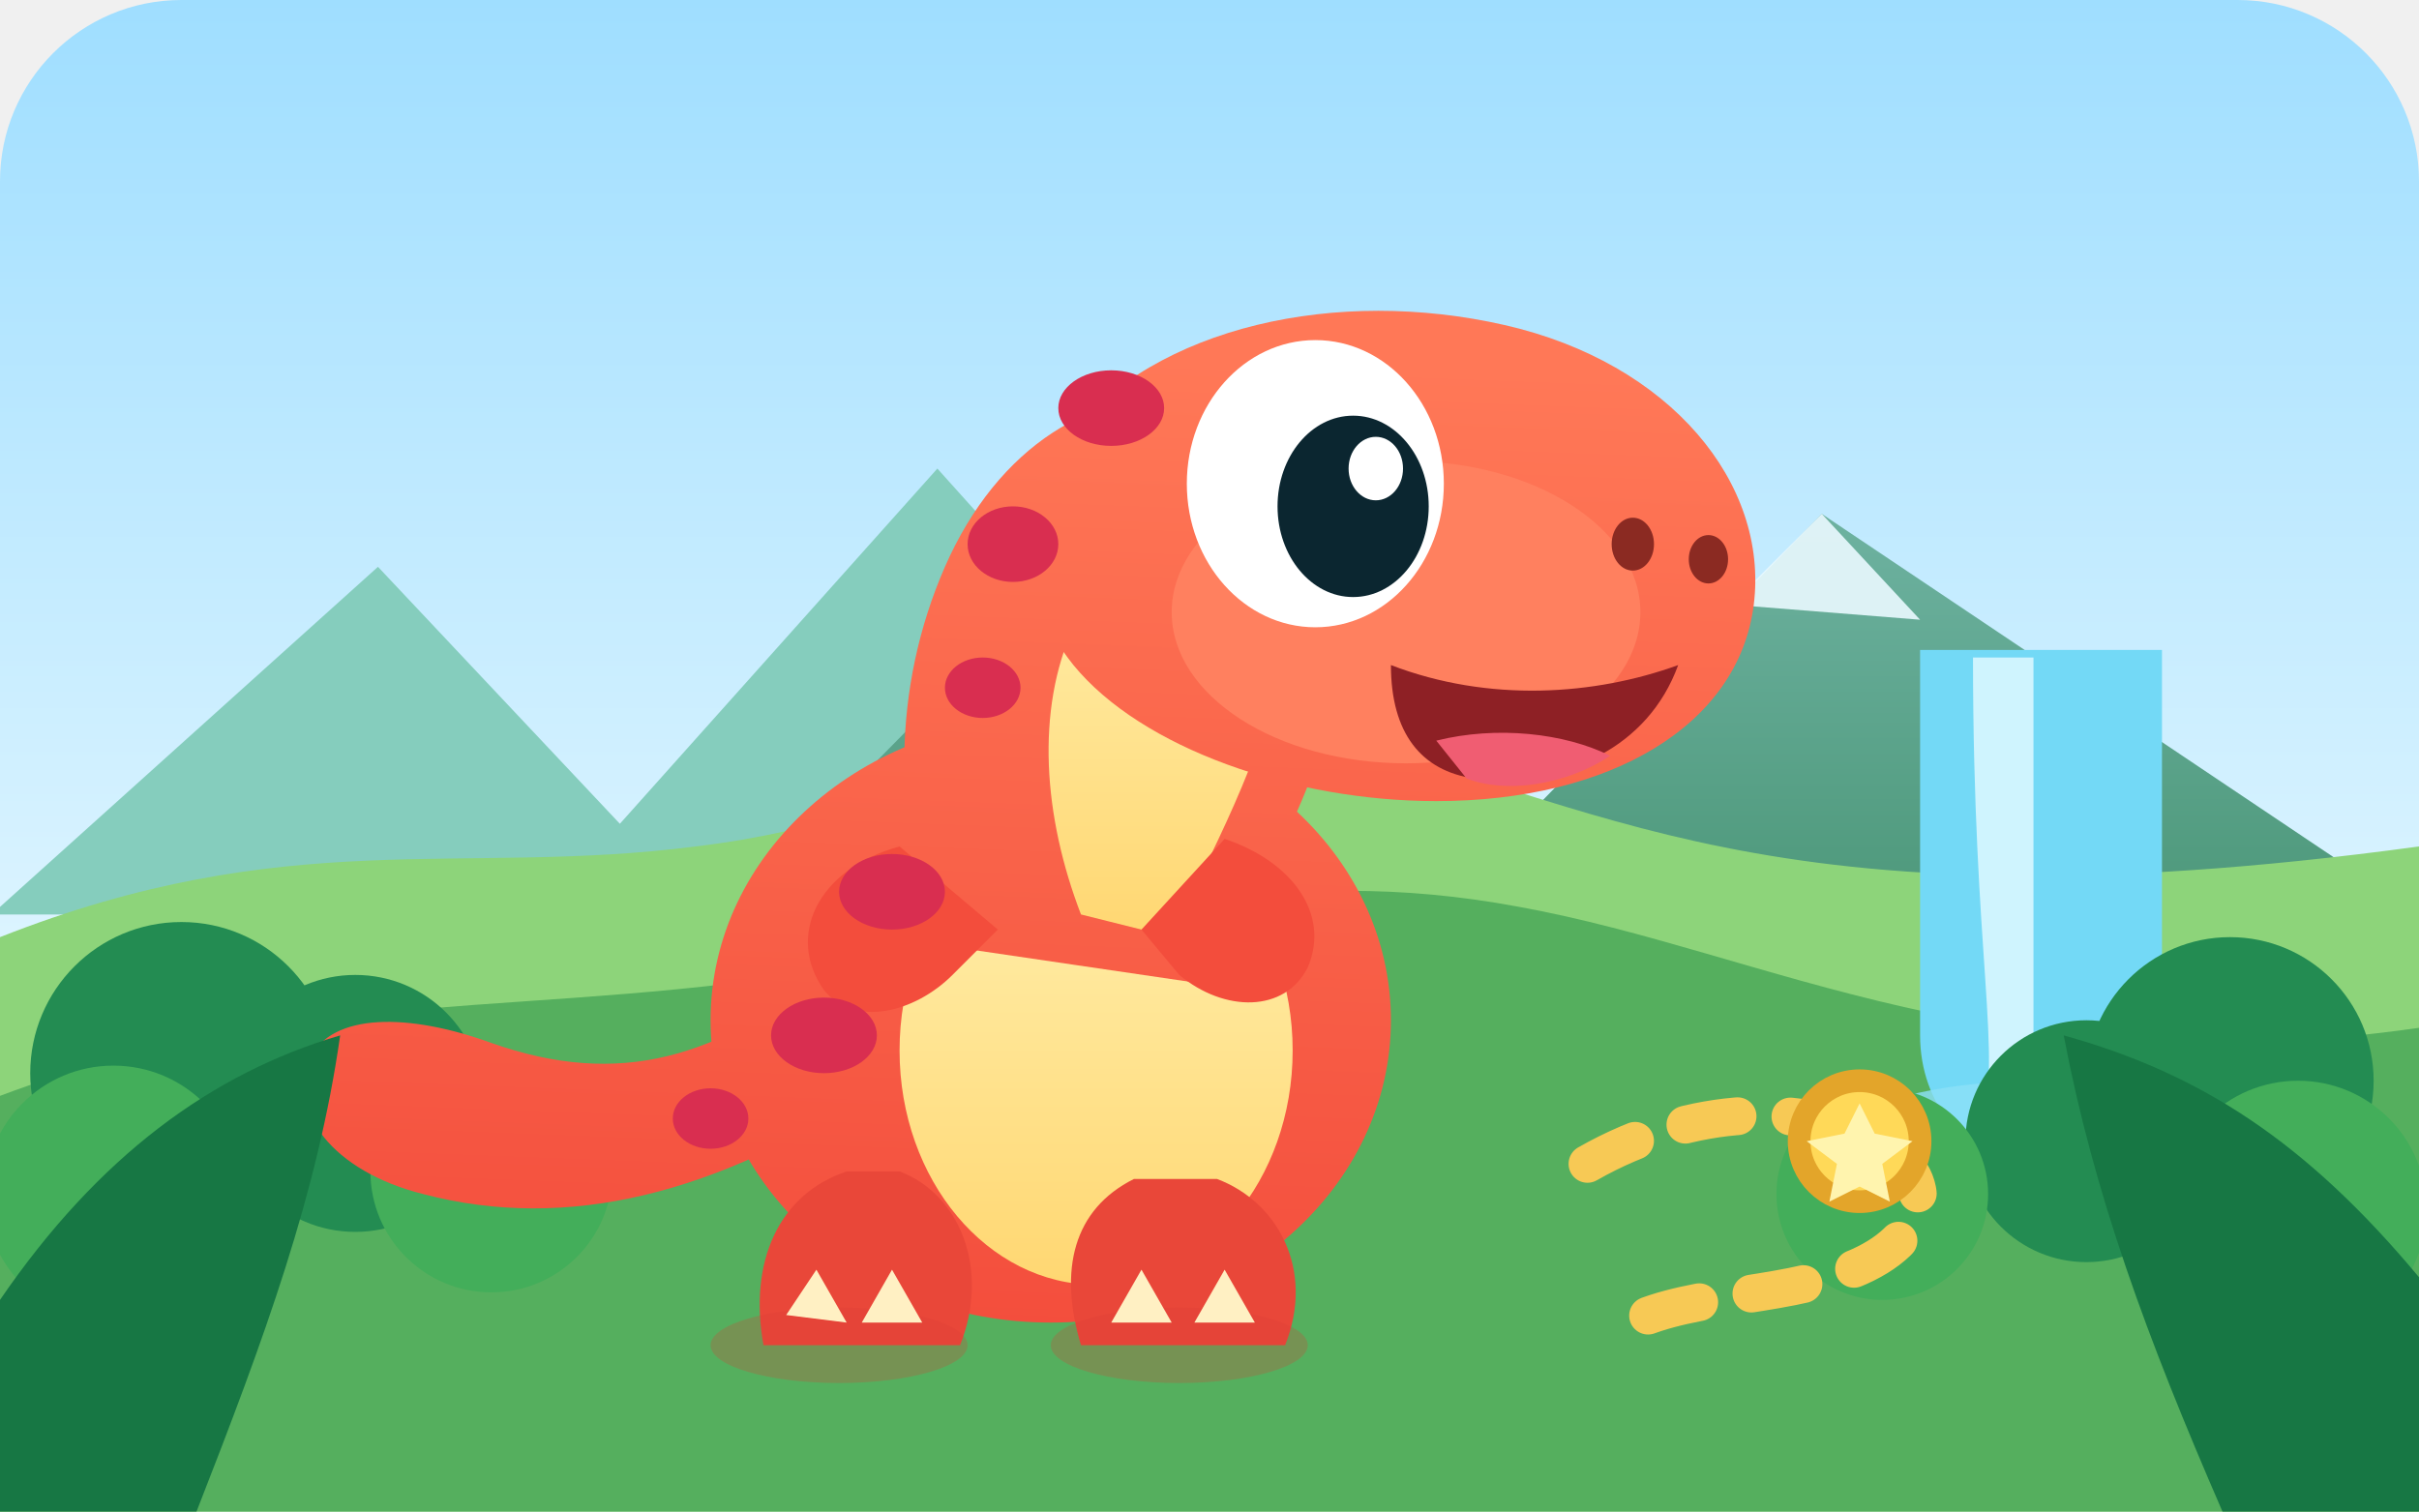
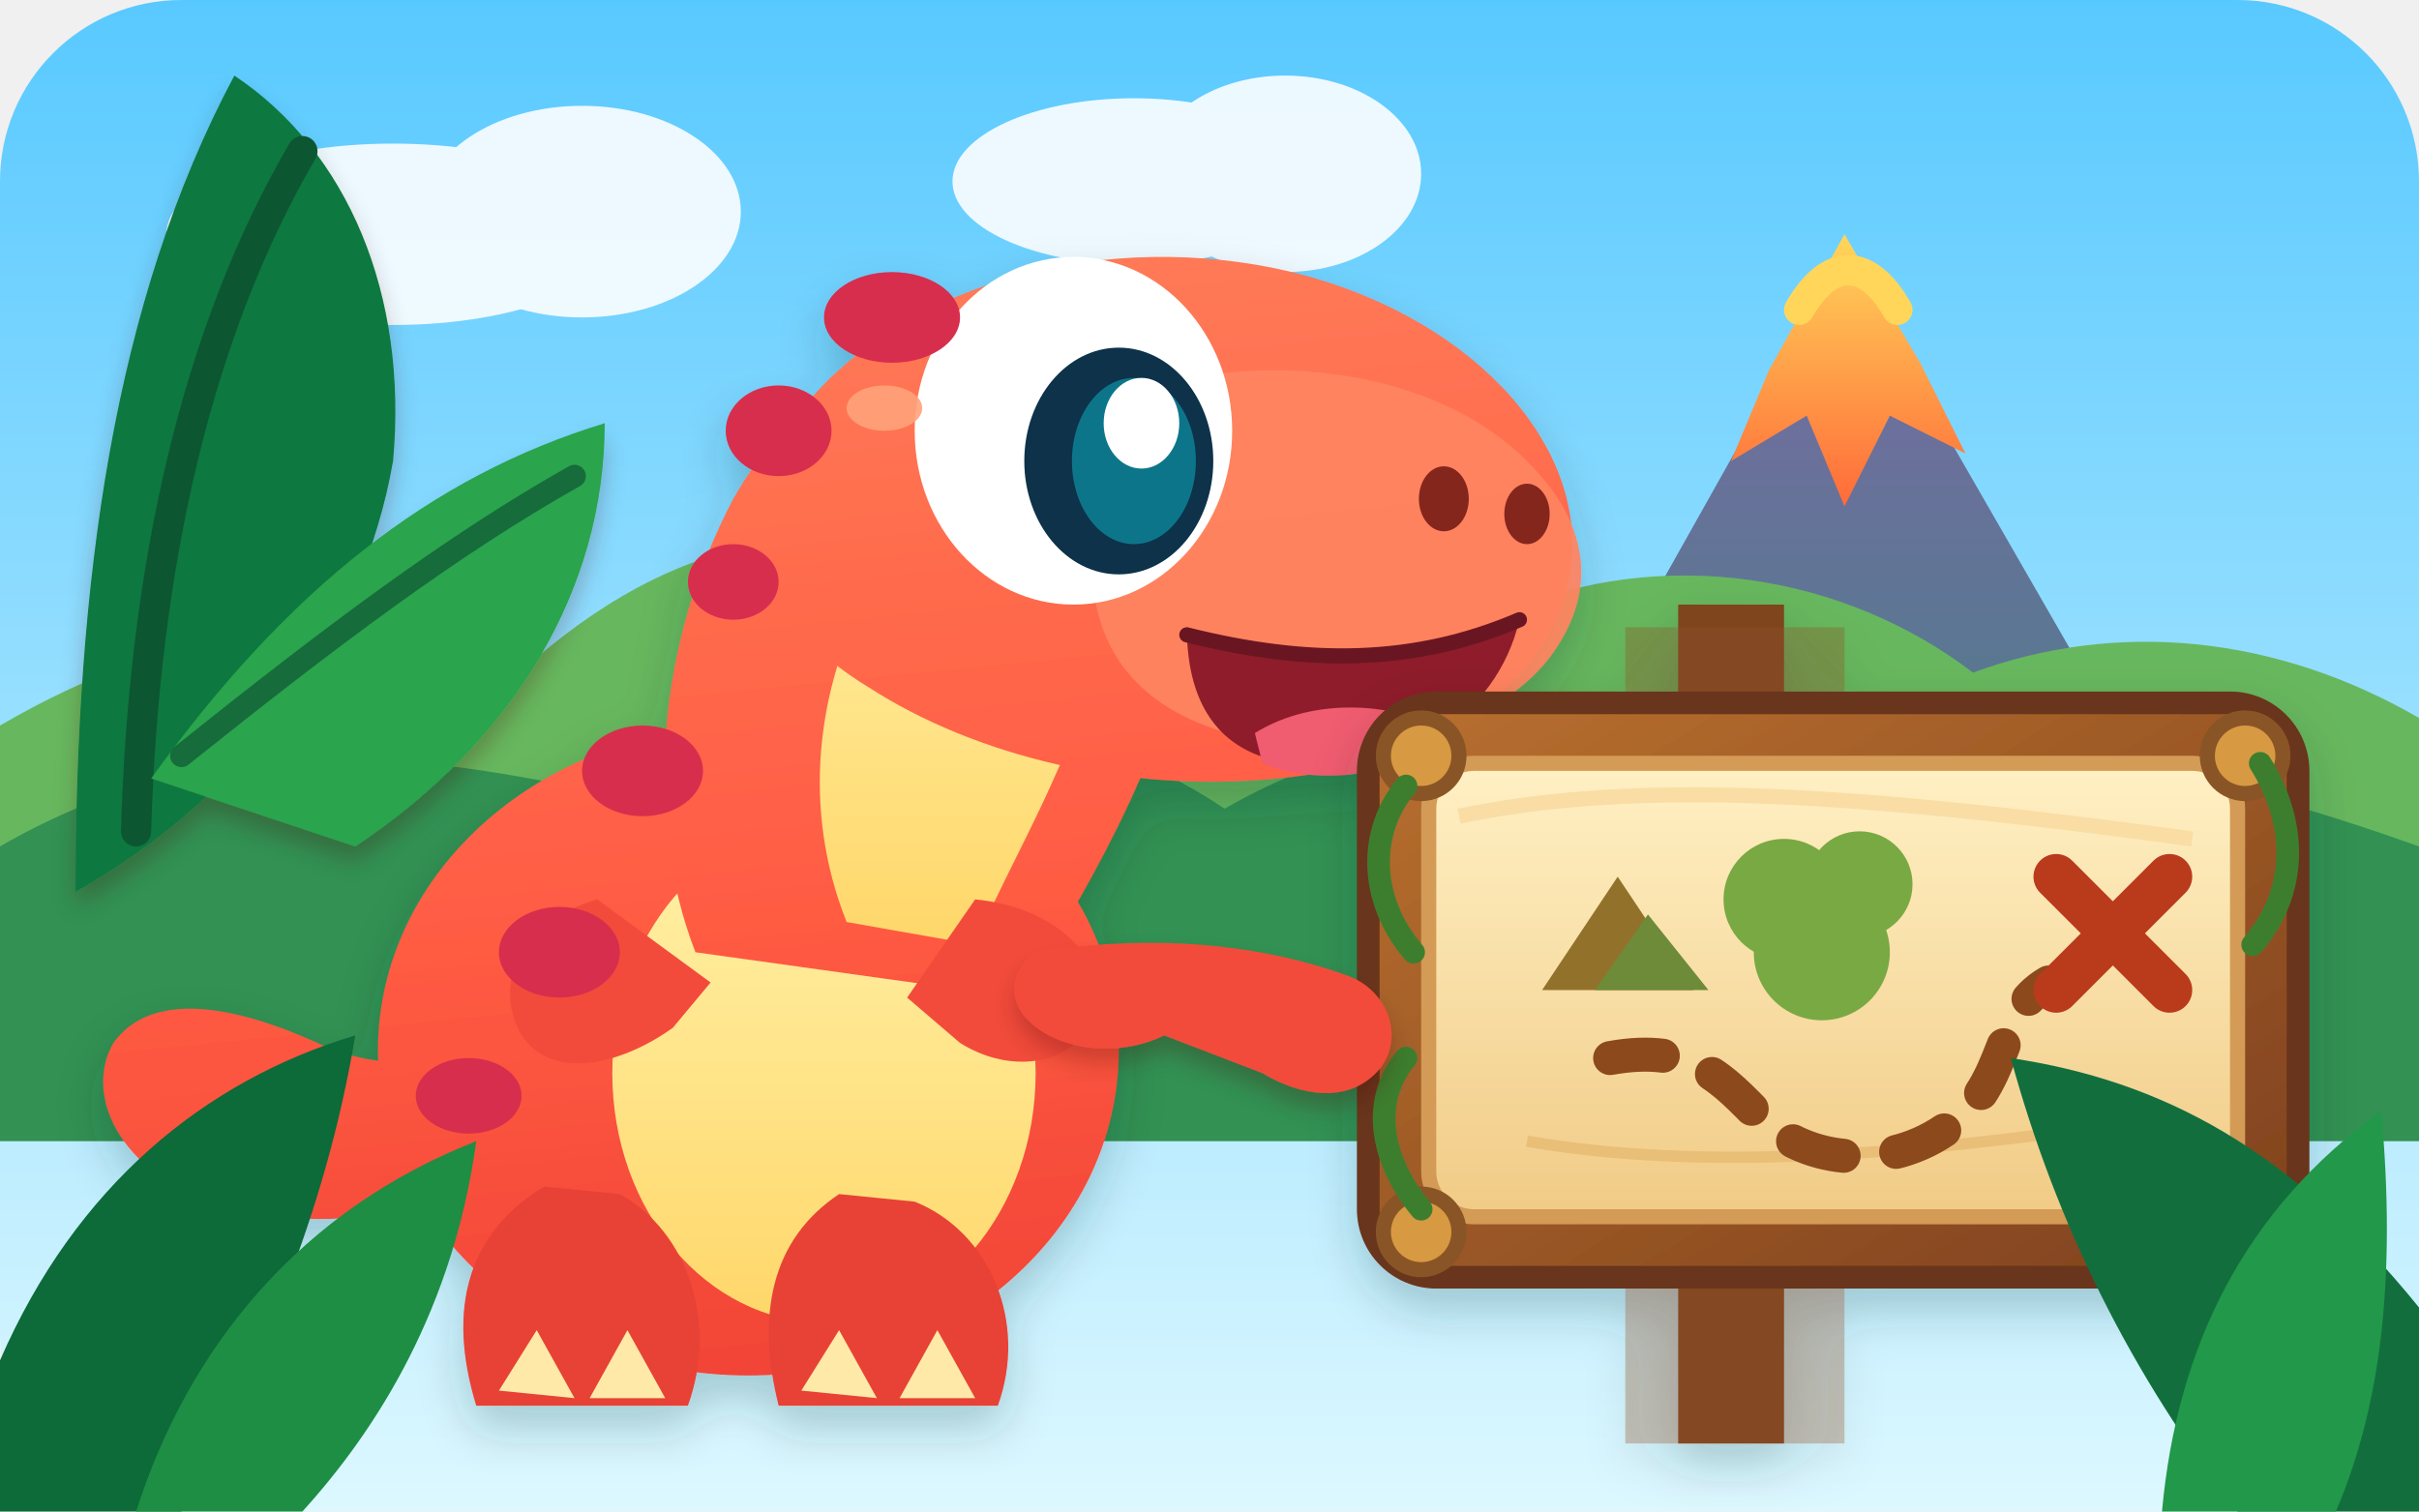
<svg xmlns="http://www.w3.org/2000/svg" viewBox="0 0 320 200" role="img" aria-label="Mapa Aventura">
  <defs>
-     <linearGradient id="sky" x1="160" y1="0" x2="160" y2="142" gradientUnits="userSpaceOnUse">
-       <stop stop-color="#9FDEFF" />
-       <stop offset="1" stop-color="#E4F7FF" />
+     <linearGradient id="sky" x1="160" y1="0" x2="160" y2="200" gradientUnits="userSpaceOnUse">
+       <stop stop-color="#58C9FF" />
+       <stop offset="1" stop-color="#DDF8FF" />
    </linearGradient>
-     <linearGradient id="mountain" x1="0" y1="0" x2="0" y2="1">
-       <stop stop-color="#74B7A8" />
-       <stop offset="1" stop-color="#4D987A" />
+     <linearGradient id="volcano" x1="250" y1="32" x2="250" y2="112" gradientUnits="userSpaceOnUse">
+       <stop stop-color="#7A6AA4" />
+       <stop offset="1" stop-color="#4C7D8A" />
    </linearGradient>
-     <linearGradient id="body" x1="150" y1="47" x2="145" y2="179" gradientUnits="userSpaceOnUse">
-       <stop stop-color="#FF7857" />
-       <stop offset="1" stop-color="#F34D3C" />
+     <linearGradient id="lava" x1="0" y1="0" x2="0" y2="1">
+       <stop stop-color="#FFD65A" />
+       <stop offset="1" stop-color="#FF6B39" />
+     </linearGradient>
+     <linearGradient id="dino" x1="100" y1="42" x2="114" y2="183" gradientUnits="userSpaceOnUse">
+       <stop stop-color="#FF7956" />
+       <stop offset=".56" stop-color="#FF5B43" />
+       <stop offset="1" stop-color="#F14336" />
    </linearGradient>
    <linearGradient id="belly" x1="0" y1="0" x2="0" y2="1">
-       <stop stop-color="#FFF0AF" />
-       <stop offset="1" stop-color="#FFD772" />
+       <stop stop-color="#FFF1A8" />
+       <stop offset="1" stop-color="#FFD76A" />
    </linearGradient>
+     <linearGradient id="wood" x1="0" y1="0" x2="1" y2="1">
+       <stop stop-color="#B9702F" />
+       <stop offset="1" stop-color="#7E401D" />
+     </linearGradient>
+     <linearGradient id="paper" x1="0" y1="0" x2="0" y2="1">
+       <stop stop-color="#FFF0C4" />
+       <stop offset="1" stop-color="#F1CB86" />
+     </linearGradient>
+     <filter id="soft" x="-30%" y="-30%" width="160%" height="170%">
+       <feDropShadow dx="0" dy="3" stdDeviation="3" flood-color="#073C2E" flood-opacity=".22" />
+     </filter>
+     <filter id="tiny" x="-30%" y="-30%" width="160%" height="170%">
+       <feDropShadow dx="0" dy="2" stdDeviation="1.5" flood-color="#3B1C0D" flood-opacity=".24" />
+     </filter>
  </defs>
  <rect width="320" height="200" rx="24" fill="url(#sky)" />
-   <path d="M0 120L50 75L82 109L124 62L177 121H0Z" fill="#85CDBD" />
-   <path d="M96 121L158 58L203 107L241 68L320 121H96Z" fill="url(#mountain)" />
-   <path d="M143 73L158 58L171 75Z" fill="#F1FBFF" opacity=".92" />
-   <path d="M229 80L241 68L254 82Z" fill="#EAF9FF" opacity=".9" />
-   <path d="M0 124C38 109 61 116 92 112C126 108 143 91 176 98C211 105 232 124 320 112V200H0Z" fill="#8DD47A" />
-   <path d="M0 145C40 130 72 135 111 128C147 122 169 114 201 120C234 126 264 144 320 136V200H0Z" fill="#55AF5E" />
-   <path d="M254 86H286V137C286 147 279 154 270 154C260 154 254 146 254 137Z" fill="#73D9F6" />
-   <path d="M261 87H269V137C269 143 266 147 262 149C265 140 261 127 261 87Z" fill="#D9F7FF" opacity=".9" />
-   <ellipse cx="270" cy="151" rx="27" ry="8" fill="#8CE1F7" opacity=".8" />
-   <g fill="#238C52">
-     <circle cx="24" cy="142" r="20" />
-     <circle cx="47" cy="146" r="17" />
-     <circle cx="295" cy="143" r="19" />
-     <circle cx="276" cy="151" r="16" />
+   <g fill="#FFFFFF" opacity=".88">
+     <ellipse cx="52" cy="31" rx="30" ry="12" />
+     <ellipse cx="77" cy="28" rx="21" ry="14" />
+     <ellipse cx="150" cy="24" rx="24" ry="11" />
+     <ellipse cx="170" cy="23" rx="18" ry="13" />
  </g>
-   <g fill="#43AE5A">
-     <circle cx="15" cy="158" r="17" />
-     <circle cx="65" cy="155" r="16" />
-     <circle cx="304" cy="160" r="17" />
-     <circle cx="249" cy="158" r="14" />
+   <path d="M203 107L244 34L286 107Z" fill="url(#volcano)" />
+   <path d="M234 49L244 31L254 48L260 60L250 55L244 67L239 55L229 61Z" fill="url(#lava)" />
+   <path d="M238 41C242 34 247 34 251 41" fill="none" stroke="#FFD65A" stroke-width="4" stroke-linecap="round" />
+   <path d="M0 96C24 82 48 79 71 87C91 70 111 67 132 78C154 64 179 66 199 81C220 72 244 76 261 89C280 82 301 84 320 95V137H0Z" fill="#67B75E" />
+   <path d="M0 112C31 94 61 101 85 106C113 89 141 93 162 107C190 91 217 96 236 109C263 95 292 102 320 112V151H0Z" fill="#329153" />
+   <g filter="url(#tiny)">
+     <path d="M10 118C10 77 15 40 31 10C46 20 54 39 52 61C48 84 33 105 10 118Z" fill="#11783F" />
+     <path d="M18 110C19 75 26 44 40 20" fill="none" stroke="#0A5733" stroke-width="4" stroke-linecap="round" />
+     <path d="M20 103C38 78 57 63 80 56C80 78 68 98 47 112Z" fill="#2CA44E" />
+     <path d="M24 100C44 84 60 72 76 63" fill="none" stroke="#176C3B" stroke-width="3" stroke-linecap="round" />
  </g>
-   <g>
-     <path d="M116 144C95 158 75 163 56 158C44 155 38 147 41 140C44 134 54 134 65 138C82 144 95 140 110 128Z" fill="url(#body)" />
-     <ellipse cx="139" cy="135" rx="45" ry="40" fill="url(#body)" />
-     <ellipse cx="145" cy="139" rx="26" ry="31" fill="url(#belly)" />
-     <path d="M124 125C118 109 118 91 125 75C132 59 145 51 158 53C172 55 181 69 178 86C175 104 167 118 158 130Z" fill="url(#body)" />
-     <path d="M143 121C138 108 137 94 142 83C146 73 153 67 160 68C167 69 172 76 170 86C167 101 160 113 155 124Z" fill="url(#belly)" />
-     <path d="M141 58C153 43 177 38 199 43C221 48 234 64 232 80C230 96 213 106 190 106C171 106 151 99 142 88C134 78 134 67 141 58Z" fill="url(#body)" />
-     <ellipse cx="186" cy="81" rx="31" ry="20" fill="#FF805F" />
-     <ellipse cx="174" cy="64" rx="17" ry="19" fill="#FFFFFF" />
-     <ellipse cx="179" cy="67" rx="10" ry="12" fill="#0B2630" />
-     <ellipse cx="182" cy="62" rx="3.6" ry="4.2" fill="#FFFFFF" />
-     <path d="M184 88C197 93 211 92 222 88C218 99 207 104 195 103C188 102 184 97 184 88Z" fill="#8E2025" />
-     <path d="M190 98C198 96 207 97 213 100C207 104 199 105 194 103Z" fill="#F05D72" />
-     <ellipse cx="216" cy="72" rx="2.8" ry="3.5" fill="#8B2A22" />
-     <ellipse cx="226" cy="74" rx="2.6" ry="3.2" fill="#8B2A22" />
-     <path d="M119 112C108 115 104 124 109 131C113 136 121 134 126 129L132 123Z" fill="#F34D3C" />
-     <path d="M162 111C171 114 176 121 173 128C170 134 162 134 156 129L151 123Z" fill="#F34D3C" />
-     <path d="M112 155C103 158 99 167 101 178H127C131 168 127 158 119 155Z" fill="#E94739" />
-     <path d="M150 156C142 160 140 168 143 178H170C174 168 169 159 161 156Z" fill="#E94739" />
-     <ellipse cx="111" cy="178" rx="17" ry="5" fill="#D93D34" opacity=".25" />
-     <ellipse cx="156" cy="178" rx="17" ry="5" fill="#D93D34" opacity=".25" />
-     <path d="M104 174L108 168L112 175Z" fill="#FFF0C3" />
-     <path d="M114 175L118 168L122 175Z" fill="#FFF0C3" />
-     <path d="M147 175L151 168L155 175Z" fill="#FFF0C3" />
-     <path d="M158 175L162 168L166 175Z" fill="#FFF0C3" />
-     <g fill="#D92E50">
-       <ellipse cx="147" cy="54" rx="7" ry="5" />
-       <ellipse cx="134" cy="72" rx="6" ry="5" />
-       <ellipse cx="130" cy="91" rx="5" ry="4" />
-       <ellipse cx="118" cy="118" rx="7" ry="5" />
-       <ellipse cx="109" cy="137" rx="7" ry="5" />
-       <ellipse cx="94" cy="148" rx="5" ry="4" />
+   <g filter="url(#soft)">
+     <path d="M83 144C64 159 47 165 28 159C16 155 11 145 15 138C20 131 31 133 42 138C55 144 67 139 79 126Z" fill="url(#dino)" />
+     <ellipse cx="99" cy="139" rx="49" ry="43" fill="url(#dino)" />
+     <ellipse cx="109" cy="142" rx="28" ry="33" fill="url(#belly)" />
+     <path d="M92 126C85 108 87 85 97 66C106 50 122 42 137 46C152 50 160 65 157 83C154 101 143 119 135 132Z" fill="url(#dino)" />
+     <path d="M112 122C106 107 108 91 115 78C121 66 128 60 136 61C145 63 149 72 146 84C142 101 134 113 129 125Z" fill="url(#belly)" />
+     <path d="M104 57C116 39 142 31 166 35C190 39 208 55 208 72C208 88 192 101 169 103C149 105 129 100 115 91C100 82 96 68 104 57Z" fill="url(#dino)" />
+     <path d="M149 52C168 46 190 49 202 61C211 70 211 79 205 87C198 96 184 100 167 98C155 96 147 90 145 80C144 70 145 60 149 52Z" fill="#FF8461" opacity=".92" />
+     <ellipse cx="142" cy="57" rx="21" ry="23" fill="#FFFFFF" />
+     <ellipse cx="148" cy="61" rx="12.5" ry="15" fill="#08314A" />
+     <ellipse cx="150" cy="61" rx="8.2" ry="11" fill="#0A91A5" opacity=".7" />
+     <ellipse cx="151" cy="56" rx="5" ry="6" fill="#FFFFFF" />
+     <path d="M157 83C172 89 190 88 201 82C198 95 185 103 171 101C162 100 157 94 157 83Z" fill="#8E1E29" />
+     <path d="M166 97C174 92 185 93 192 97C185 103 174 104 167 101Z" fill="#F05B70" />
+     <path d="M157 84C173 88 187 88 201 82" fill="none" stroke="#6B1520" stroke-width="2" stroke-linecap="round" />
+     <ellipse cx="191" cy="66" rx="3.3" ry="4.3" fill="#84251F" />
+     <ellipse cx="202" cy="68" rx="3" ry="4" fill="#84251F" />
+     <path d="M79 119C69 122 65 130 69 137C73 143 82 141 89 136L94 130Z" fill="#F34B3A" />
+     <path d="M129 119C139 120 146 126 145 133C144 140 135 143 127 138L120 132Z" fill="#F34B3A" />
+     <path d="M72 157C62 163 59 173 63 186H91C95 175 91 163 82 158Z" fill="#E74235" />
+     <path d="M111 158C102 164 100 174 103 186H132C136 175 131 163 121 159Z" fill="#E74235" />
+     <path d="M66 184L71 176L76 185Z" fill="#FFE9A8" />
+     <path d="M78 185L83 176L88 185Z" fill="#FFE9A8" />
+     <path d="M106 184L111 176L116 185Z" fill="#FFE9A8" />
+     <path d="M119 185L124 176L129 185Z" fill="#FFE9A8" />
+     <g fill="#D82E4E">
+       <ellipse cx="118" cy="42" rx="9" ry="6" />
+       <ellipse cx="103" cy="57" rx="7" ry="6" />
+       <ellipse cx="97" cy="77" rx="6" ry="5" />
+       <ellipse cx="85" cy="102" rx="8" ry="6" />
+       <ellipse cx="74" cy="126" rx="8" ry="6" />
+       <ellipse cx="62" cy="145" rx="7" ry="5" />
    </g>
+     <ellipse cx="117" cy="54" rx="5" ry="3" fill="#FFA27A" opacity=".9" />
  </g>
-   <path d="M210 154C224 146 239 146 248 151C257 156 255 164 245 168C235 172 222 171 214 176" fill="none" stroke="#F7C955" stroke-width="5" stroke-linecap="round" stroke-dasharray="7 7" />
-   <circle cx="246" cy="151" r="8" fill="#FFD958" stroke="#E3A52A" stroke-width="3" />
-   <path d="M246 146L248 150L253 151L249 154L250 159L246 157L242 159L243 154L239 151L244 150Z" fill="#FFF4AE" />
-   <path d="M0 172C13 153 28 142 45 137C42 158 35 177 26 200H0Z" fill="#177744" />
-   <path d="M320 169C305 151 291 142 273 137C277 158 284 177 294 200H320Z" fill="#177744" />
+   <g filter="url(#soft)">
+     <path d="M222 80H236V191H222Z" fill="#7F451F" />
+     <path d="M215 83H244V191H215Z" fill="#8E4E23" opacity=".32" />
+     <rect x="181" y="93" width="123" height="76" rx="9" fill="url(#wood)" stroke="#69351B" stroke-width="3" />
+     <rect x="189" y="101" width="107" height="60" rx="6" fill="url(#paper)" stroke="#D39B56" stroke-width="2" />
+     <path d="M193 108C217 103 246 105 290 111" fill="none" stroke="#F8D99E" stroke-width="2" opacity=".8" />
+     <path d="M202 151C225 155 253 153 285 148" fill="none" stroke="#E4B56C" stroke-width="1.5" opacity=".65" />
+     <path d="M204 131L214 116L224 131Z" fill="#92722C" />
+     <path d="M211 131L218 121L226 131Z" fill="#6D8B39" />
+     <g fill="#79A943">
+       <circle cx="236" cy="119" r="8" />
+       <circle cx="246" cy="117" r="7" />
+       <circle cx="241" cy="126" r="9" />
+     </g>
+     <path d="M213 140C224 138 228 143 233 148C239 154 250 155 258 149C266 143 264 134 271 130" fill="none" stroke="#8C4A1F" stroke-width="4.5" stroke-linecap="round" stroke-dasharray="7 7" />
+     <path d="M272 116L287 131M287 116L272 131" stroke="#B93A1D" stroke-width="6" stroke-linecap="round" />
+     <g fill="#D79A43" stroke="#8A5426" stroke-width="2">
+       <circle cx="188" cy="100" r="5" />
+       <circle cx="297" cy="100" r="5" />
+       <circle cx="188" cy="163" r="5" />
+       <circle cx="297" cy="163" r="5" />
+     </g>
+     <path d="M186 104C181 110 181 119 187 126M299 101C304 109 304 118 298 125M188 160C183 154 181 146 186 140" fill="none" stroke="#3E7E2F" stroke-width="3" stroke-linecap="round" />
+   </g>
+   <path d="M137 126C149 124 164 124 178 129C184 131 186 138 182 142C178 146 172 145 167 142L154 137C148 140 140 139 136 135C133 132 134 128 137 126Z" fill="#F34B3A" filter="url(#tiny)" />
+   <path d="M0 180C10 157 27 143 47 137C43 161 34 181 24 200H0Z" fill="#0D6A39" />
+   <path d="M18 200C25 178 40 160 63 151C60 173 50 189 40 200Z" fill="#1D8E43" />
+   <path d="M320 173C303 152 286 143 266 140C272 162 282 182 296 200H320Z" fill="#126F3D" />
+   <path d="M286 200C288 178 297 160 315 147C317 169 315 186 309 200Z" fill="#22984A" />
</svg>
